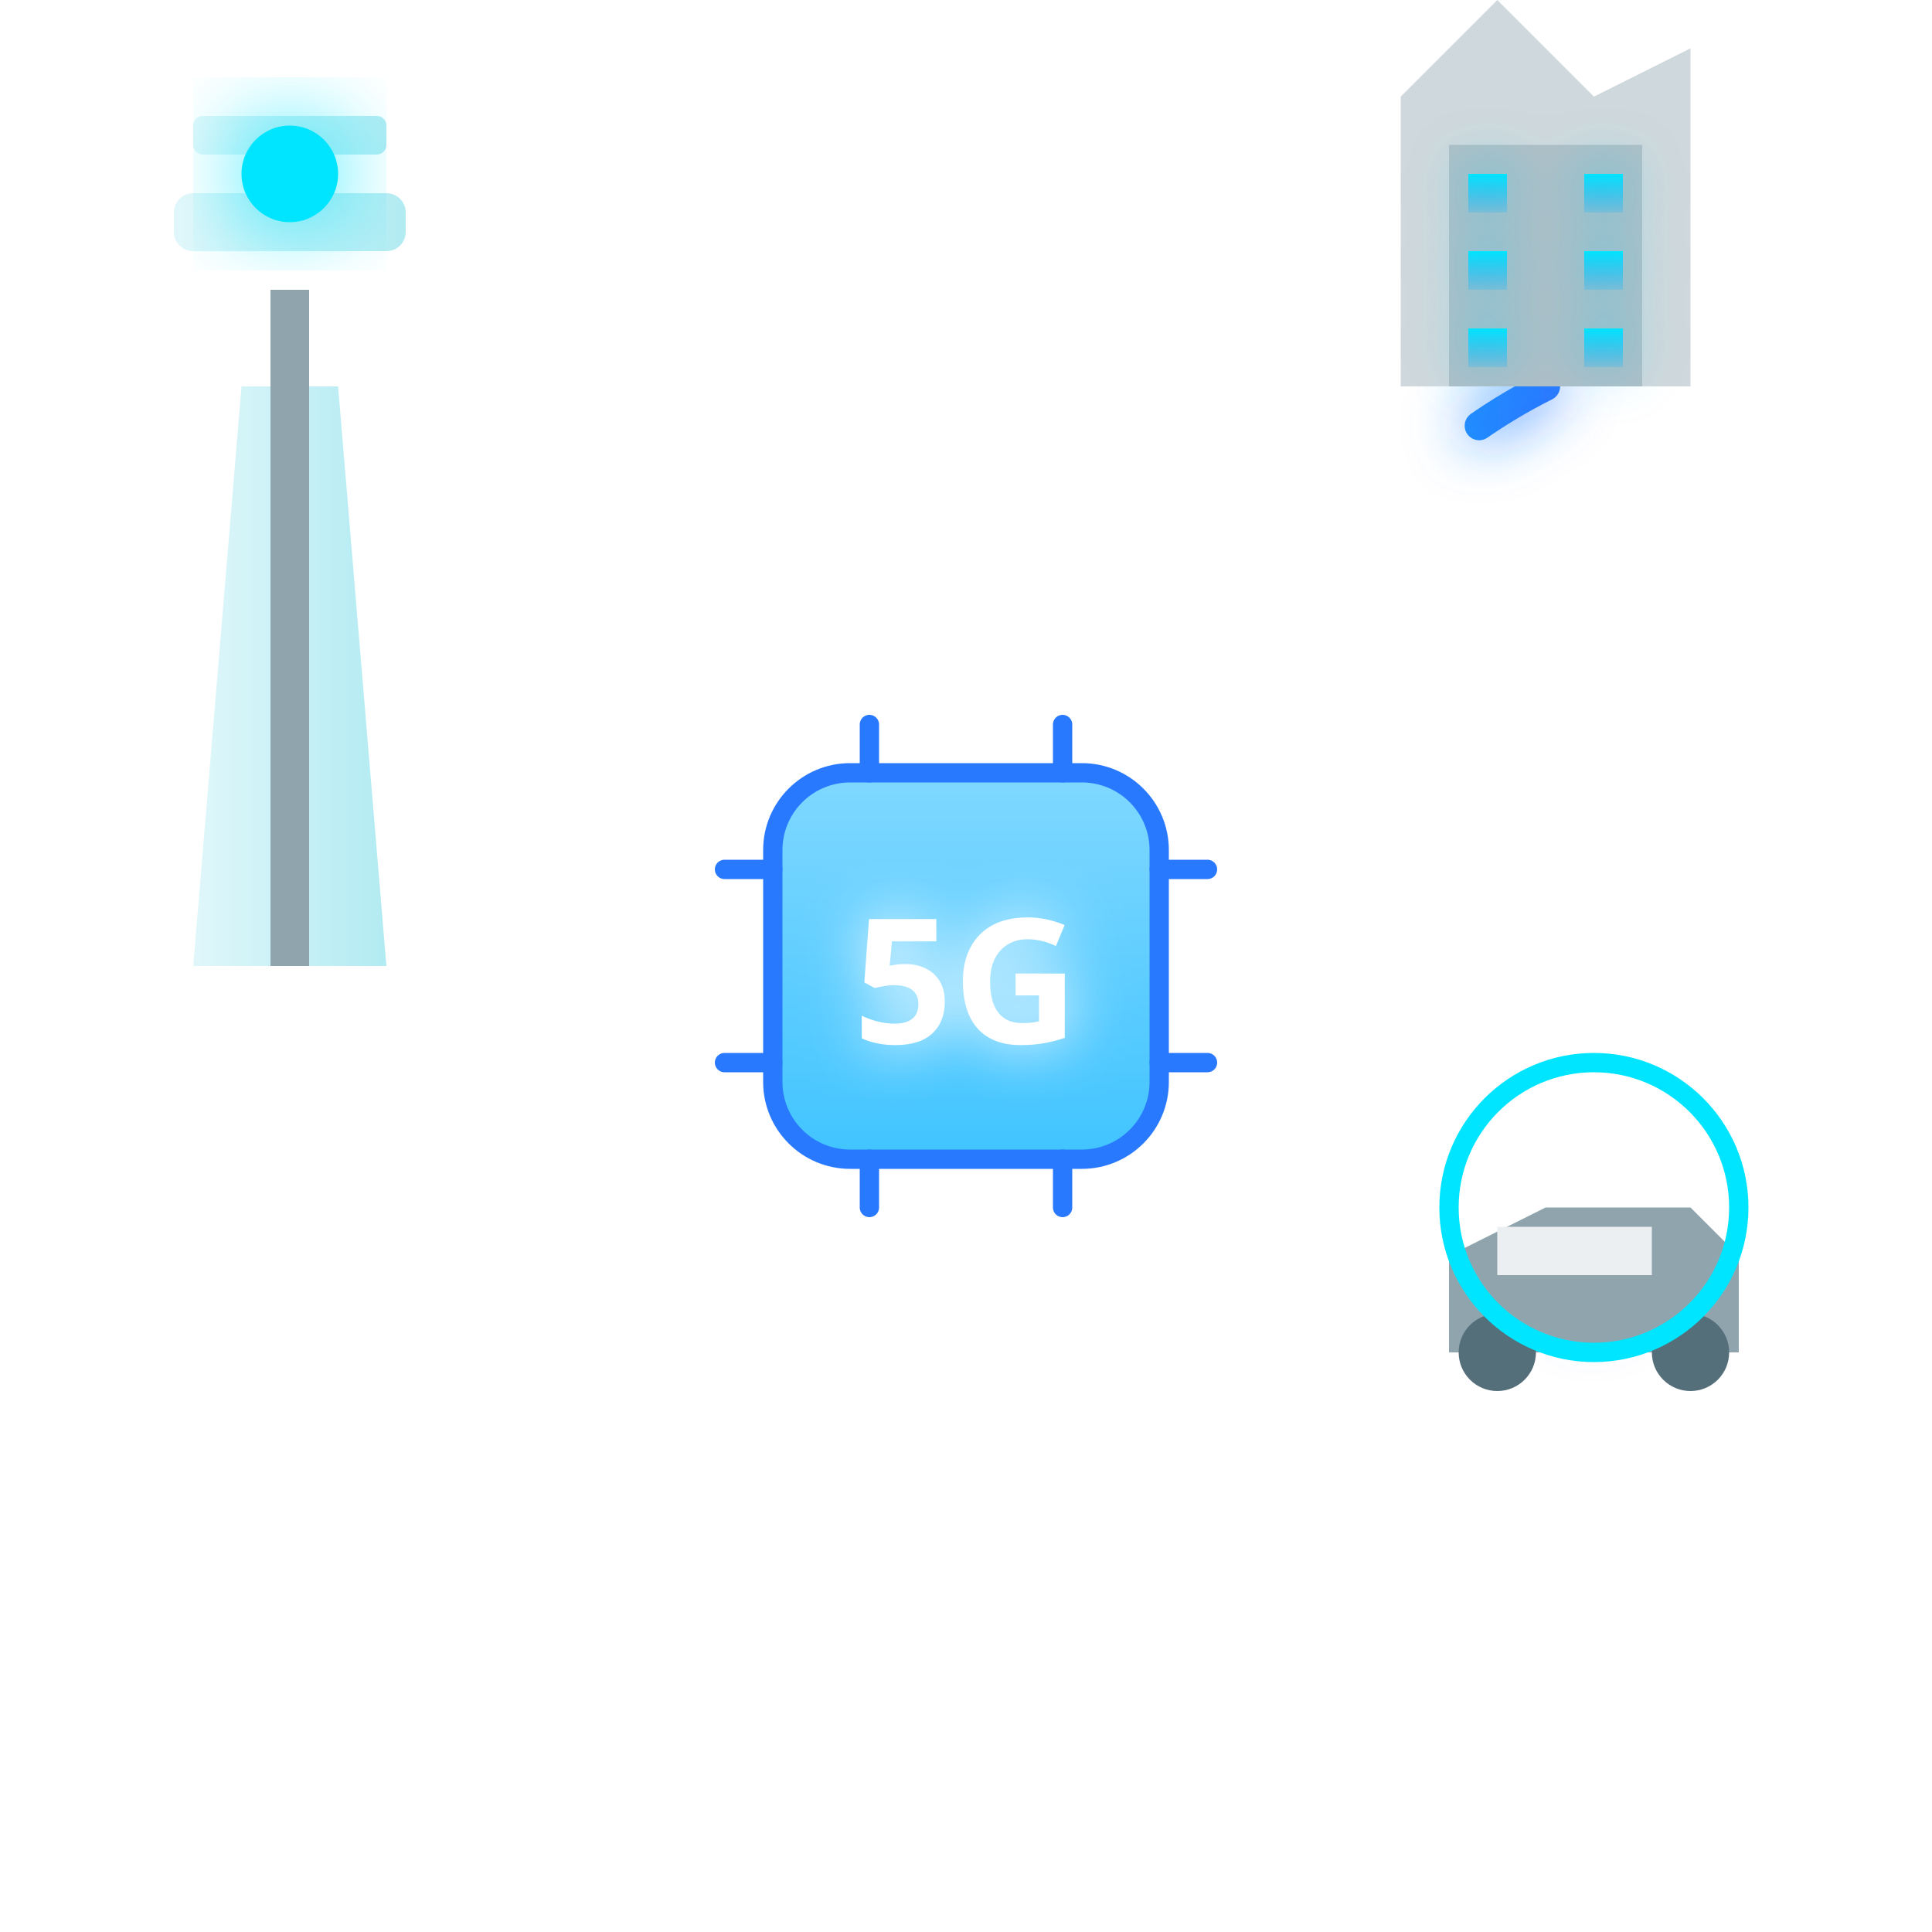
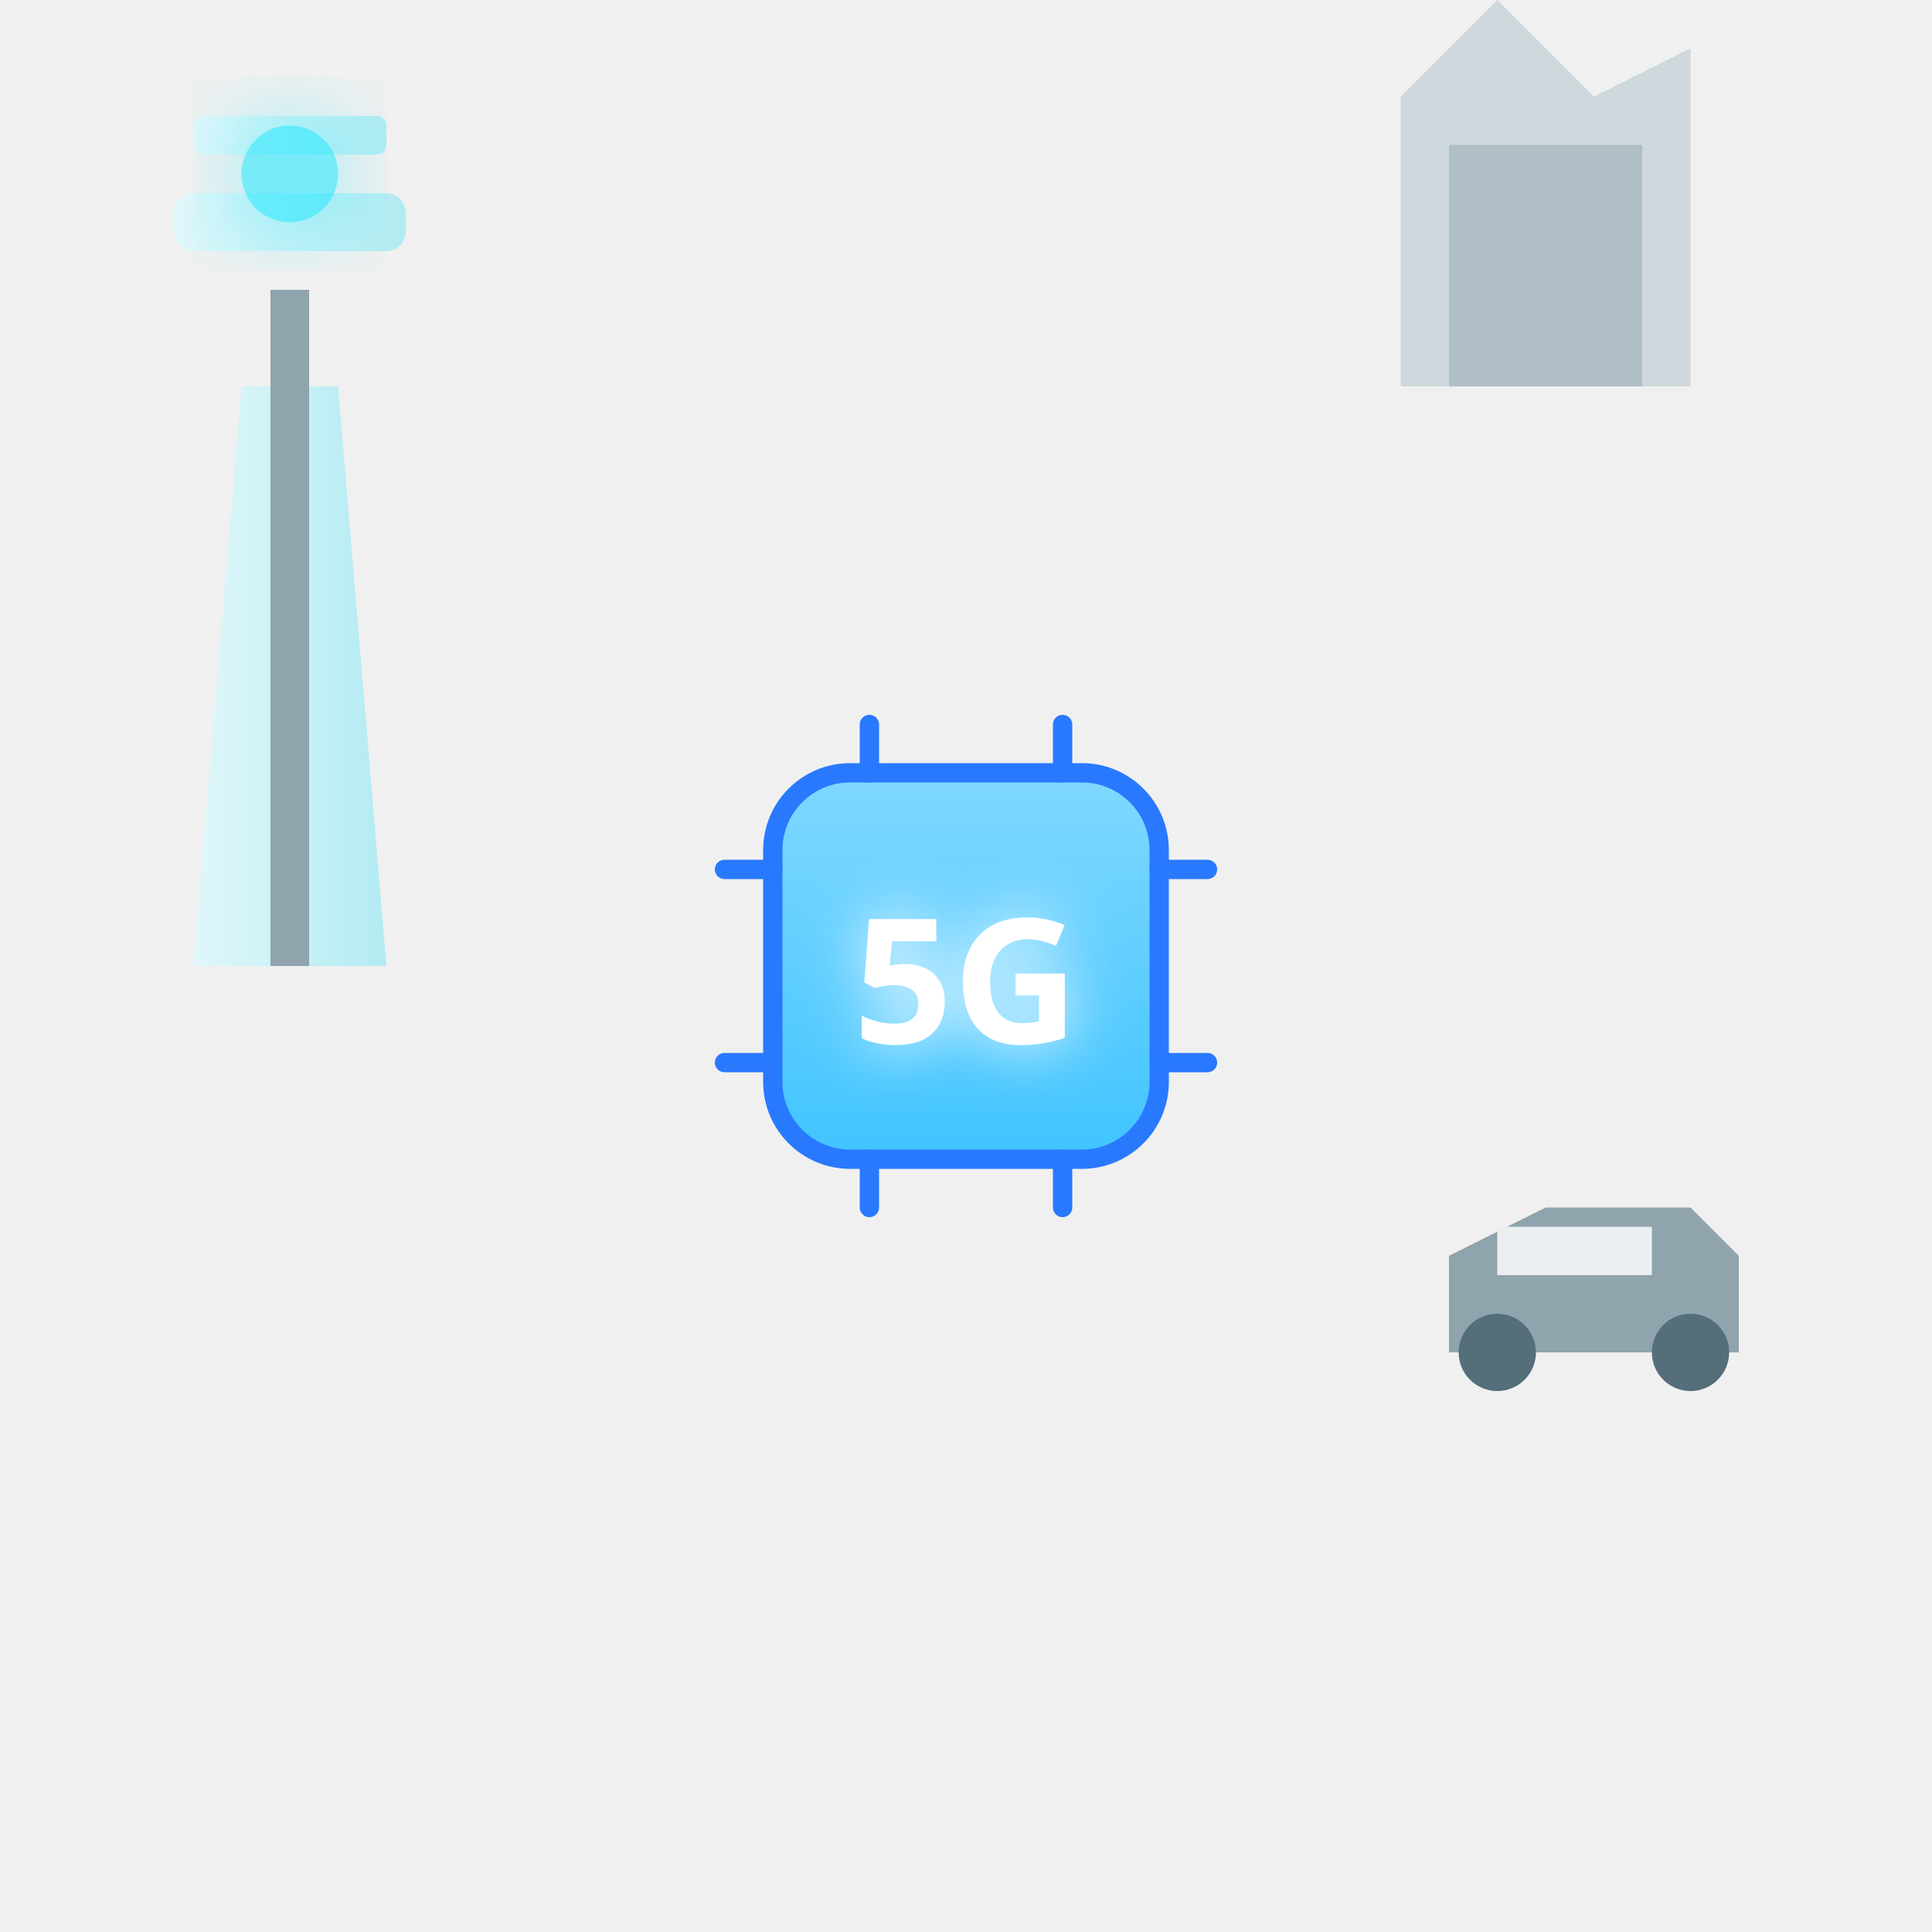
<svg xmlns="http://www.w3.org/2000/svg" viewBox="0 0 200 200" width="100%" height="100%">
  <defs>
+     <filter id="textbookShadowBlur" x="-50%" y="-50%" width="200%" height="200%">
+       <feGaussianBlur in="SourceGraphic" stdDeviation="12" />
+     </filter>
    <linearGradient id="towerMetal" x1="0%" y1="0%" x2="100%" y2="0%">
      <stop offset="0%" stop-color="#e0f7fa" />
      <stop offset="100%" stop-color="#b2ebf2" />
    </linearGradient>
    <linearGradient id="signalBeam" x1="0%" y1="0%" x2="100%" y2="0%">
      <stop offset="0%" stop-color="#00e5ff" />
      <stop offset="100%" stop-color="#2979ff" />
    </linearGradient>
    <linearGradient id="chipBody" x1="0%" y1="0%" x2="0%" y2="100%">
      <stop offset="0%" stop-color="#80d8ff" />
      <stop offset="100%" stop-color="#40c4ff" />
    </linearGradient>
    <linearGradient id="cityLights" x1="0%" y1="100%" x2="0%" y2="0%">
      <stop offset="0%" stop-color="#00b0ff" stop-opacity="0.2" />
      <stop offset="100%" stop-color="#00e5ff" stop-opacity="1" />
    </linearGradient>
    <filter id="glow" x="-50%" y="-50%" width="200%" height="200%">
      <feGaussianBlur stdDeviation="3" result="blur" />
      <feMerge>
        <feMergeNode in="blur" />
        <feMergeNode in="SourceGraphic" />
      </feMerge>
    </filter>
    <filter id="intenseGlow" x="-50%" y="-50%" width="200%" height="200%">
      <feGaussianBlur stdDeviation="5" result="blur" />
      <feMerge>
        <feMergeNode in="blur" />
        <feMergeNode in="SourceGraphic" />
      </feMerge>
    </filter>
    <style>
-       /* --- Animation Sequence: 6s Loop --- */
-       
-       /* 1. Tower transmits (0s - 1.5s) */
-       .tower-pulse {
-         animation: pulseTower 6s ease-in-out infinite;
-         transform-origin: 0px -12px;
+ 
+       svg {
+         background: radial-gradient(circle at center, #ffffff 0%, #d9fbff 100%);
+         /* Ensure it covers the full viewport without being constrained by viewBox layout */
+         width: 100vw;
+         height: 100vh;
+         margin: 0;
+         padding: 0;
+         overflow: hidden;
      }
+     
+       /* --- 5s NARRATIVE ANIMATION SEQUENCE --- */
+       /* 1. Tower transmits (0s - 1s) */
+       .tower-pulse { transform-origin: 0px -12px; opacity: 0.5; }
      @keyframes pulseTower {
-         0%, 100% { opacity: 0.5; transform: scale(0.9); }
-         15% { opacity: 1; transform: scale(1.1); }
-       }
-       
-       /* 2. Data beam travels to chip (1.5s - 2.5s) */
-       .main-beam {
-         stroke-dasharray: 100;
-         stroke-dashoffset: 100;
-         animation: travelBeam 6s linear infinite;
-       }
-       @keyframes travelBeam {
-         0%, 25% { stroke-dashoffset: 100; }
-         35% { stroke-dashoffset: 0; }
-         100% { stroke-dashoffset: 0; }
+         0%, 100% { opacity: 0.5; transform: scale(0.9); filter: brightness(1); }
+         10%, 20% { opacity: 1; transform: scale(1.3); filter: brightness(1.5); }
      }

-       /* 3. Chip processes and flashes (2.5s - 3s) */
-       .chip-process {
-         animation: flashChip 6s ease-out infinite;
-         transform-origin: 0px 0px; /* Scales perfectly from its own center */
-       }
-       @keyframes flashChip {
-         0%, 35% { filter: brightness(1); transform: scale(1); }
-         40% { filter: brightness(1.8); transform: scale(1.1); }
-         50%, 100% { filter: brightness(1); transform: scale(1); }
+       /* 2. Data beam travels to chip (1s - 2.5s) */
+       .main-beam { stroke-dasharray: 100; stroke-dashoffset: 100; opacity: 0; }
+       @keyframes travelBeam {
+         0%, 15% { stroke-dashoffset: 100; opacity: 0; }
+         20% { opacity: 1; stroke-dashoffset: 100; }
+         40%, 80% { opacity: 1; stroke-dashoffset: 0; }
+         90%, 100% { opacity: 0; stroke-dashoffset: -100; }
      }

-       /* 4. Split beams travel to city and car (3s - 4s) */
-       .split-beam {
-         stroke-dasharray: 60;
-         stroke-dashoffset: 60;
-         animation: travelSplitBeam 6s linear infinite;
-       }
-       @keyframes travelSplitBeam {
-         0%, 45% { stroke-dashoffset: 60; }
-         60% { stroke-dashoffset: 0; }
-         100% { stroke-dashoffset: 0; }
+       /* 3. Chip processes and flashes (2.5s - 3.5s) */
+       .chip-process { transform-origin: 0px 0px; }
+       @keyframes flashChip {
+         0%, 45% { filter: brightness(1); transform: scale(1); }
+         50%, 65% { filter: brightness(1.8); transform: scale(1.1); }
+         70%, 100% { filter: brightness(1); transform: scale(1); }
      }

-       /* 5. City lights up and Car sensors activate (4s - 5.5s) */
-       .city-activation {
-         animation: lightUpCity 6s ease-out infinite;
+       /* 4. Split beams travel to city and car (3.5s - 4.5s) */
+       .split-beam { stroke-dasharray: 60; stroke-dashoffset: 60; opacity: 0; }
+       @keyframes travelSplitBeam {
+         0%, 60% { stroke-dashoffset: 60; opacity: 0; }
+         65% { opacity: 1; stroke-dashoffset: 60; }
+         85%, 95% { opacity: 1; stroke-dashoffset: 0; }
+         100% { opacity: 0; stroke-dashoffset: -60; }
      }
+ 
+       /* 5. City lights up and Car sensors activate (4.5s - 5s) */
+       .city-activation { opacity: 0; }
      @keyframes lightUpCity {
-         0%, 60% { opacity: 0; }
-         65% { opacity: 1; }
-         90% { opacity: 0.8; }
+         0%, 80% { opacity: 0; }
+         85%, 95% { opacity: 1; filter: drop-shadow(0 0 5px #00e5ff); }
        100% { opacity: 0; }
      }
-       
-       .car-sensor-sweep {
-         animation: sweepSensor 6s linear infinite;
-         transform-origin: 0px -10px;
+       .car-sensor-sweep { transform-origin: 0px -10px; opacity: 0; }
+       @keyframes sweepSensor {
+         0%, 80% { opacity: 0; transform: scale(0); }
+         85%, 95% { opacity: 1; transform: scale(2); }
+         100% { opacity: 0; transform: scale(3); }
      }
-       @keyframes sweepSensor {
-         0%, 60% { opacity: 0; transform: scale(0); }
-         65% { opacity: 1; transform: scale(1); }
-         85% { opacity: 0; transform: scale(2.5); }
-         100% { opacity: 0; }
-       }
-     </style>
+ 
+       svg:hover .tower-pulse { animation: pulseTower 5s ease-in-out forwards; }
+       svg:hover .main-beam { animation: travelBeam 5s cubic-bezier(0.25, 1, 0.5, 1) forwards; }
+       svg:hover .chip-process { animation: flashChip 5s ease-out forwards; }
+       svg:hover .split-beam { animation: travelSplitBeam 5s ease-in-out forwards; }
+       svg:hover .city-activation { animation: lightUpCity 5s ease-out forwards; }
+       svg:hover .car-sensor-sweep { animation: sweepSensor 5s ease-out forwards; }
+ 
+       </style>
  </defs>
-   <rect width="200" height="200" fill="#ffffff" />
  <g transform="translate(30, 100)">
    <path d="M -10 0 L 10 0 L 5 -60 L -5 -60 Z" fill="url(#towerMetal)" />
    <rect x="-2" y="-70" width="4" height="70" fill="#90a4ae" />
    <g transform="translate(0, -70)">
      <rect x="-12" y="-10" width="24" height="6" rx="2" fill="url(#towerMetal)" />
      <rect x="-10" y="-18" width="20" height="4" rx="1" fill="url(#towerMetal)" />
      <circle cx="0" cy="-12" r="5" fill="#00e5ff" filter="url(#intenseGlow)" class="tower-pulse" />
    </g>
  </g>
  <path d="M 30 25 C 60 25, 80 80, 100 100" fill="none" stroke="url(#signalBeam)" stroke-width="4" stroke-linecap="round" filter="url(#glow)" class="main-beam" />
  <g transform="translate(100, 100)">
    <g class="chip-process">
      <rect x="-20" y="-20" width="40" height="40" rx="8" fill="url(#chipBody)" stroke="#2979ff" stroke-width="2" />
      <text x="0" y="8" font-family="sans-serif" font-size="18" font-weight="bold" fill="#ffffff" text-anchor="middle" filter="url(#glow)">5G</text>
      <path d="M -20 -10 L -25 -10 M -20 10 L -25 10 M 20 -10 L 25 -10 M 20 10 L 25 10 M -10 -20 L -10 -25 M 10 -20 L 10 -25 M -10 20 L -10 25 M 10 20 L 10 25" stroke="#2979ff" stroke-width="2" stroke-linecap="round" />
    </g>
  </g>
  <path d="M 115 90 C 130 70, 140 50, 160 40" fill="none" stroke="url(#signalBeam)" stroke-width="3" stroke-linecap="round" filter="url(#glow)" class="split-beam" />
  <path d="M 115 110 C 130 130, 140 140, 165 135" fill="none" stroke="url(#signalBeam)" stroke-width="3" stroke-linecap="round" filter="url(#glow)" class="split-beam" />
  <g transform="translate(160, 40)">
    <polygon points="-15 0 -15 -30 -5 -40 5 -30 15 -35 15 0" fill="#cfd8dc" />
    <rect x="-10" y="-25" width="20" height="25" fill="#b0bec5" />
    <g class="city-activation" fill="url(#cityLights)" filter="url(#glow)">
      <rect x="-8" y="-22" width="4" height="4" />
      <rect x="4" y="-22" width="4" height="4" />
      <rect x="-8" y="-14" width="4" height="4" />
      <rect x="4" y="-14" width="4" height="4" />
      <rect x="-8" y="-6" width="4" height="4" />
      <rect x="4" y="-6" width="4" height="4" />
    </g>
  </g>
  <g transform="translate(165, 135)">
    <path d="M -15 5 L -15 -5 L -5 -10 L 10 -10 L 15 -5 L 15 5 Z" fill="#90a4ae" />
    <rect x="-10" y="-8" width="16" height="5" fill="#eceff1" />
    <circle cx="-10" cy="5" r="4" fill="#546e7a" />
    <circle cx="10" cy="5" r="4" fill="#546e7a" />
    <circle cx="0" cy="-10" r="15" fill="none" stroke="#00e5ff" stroke-width="2" class="car-sensor-sweep" />
  </g>
</svg>
